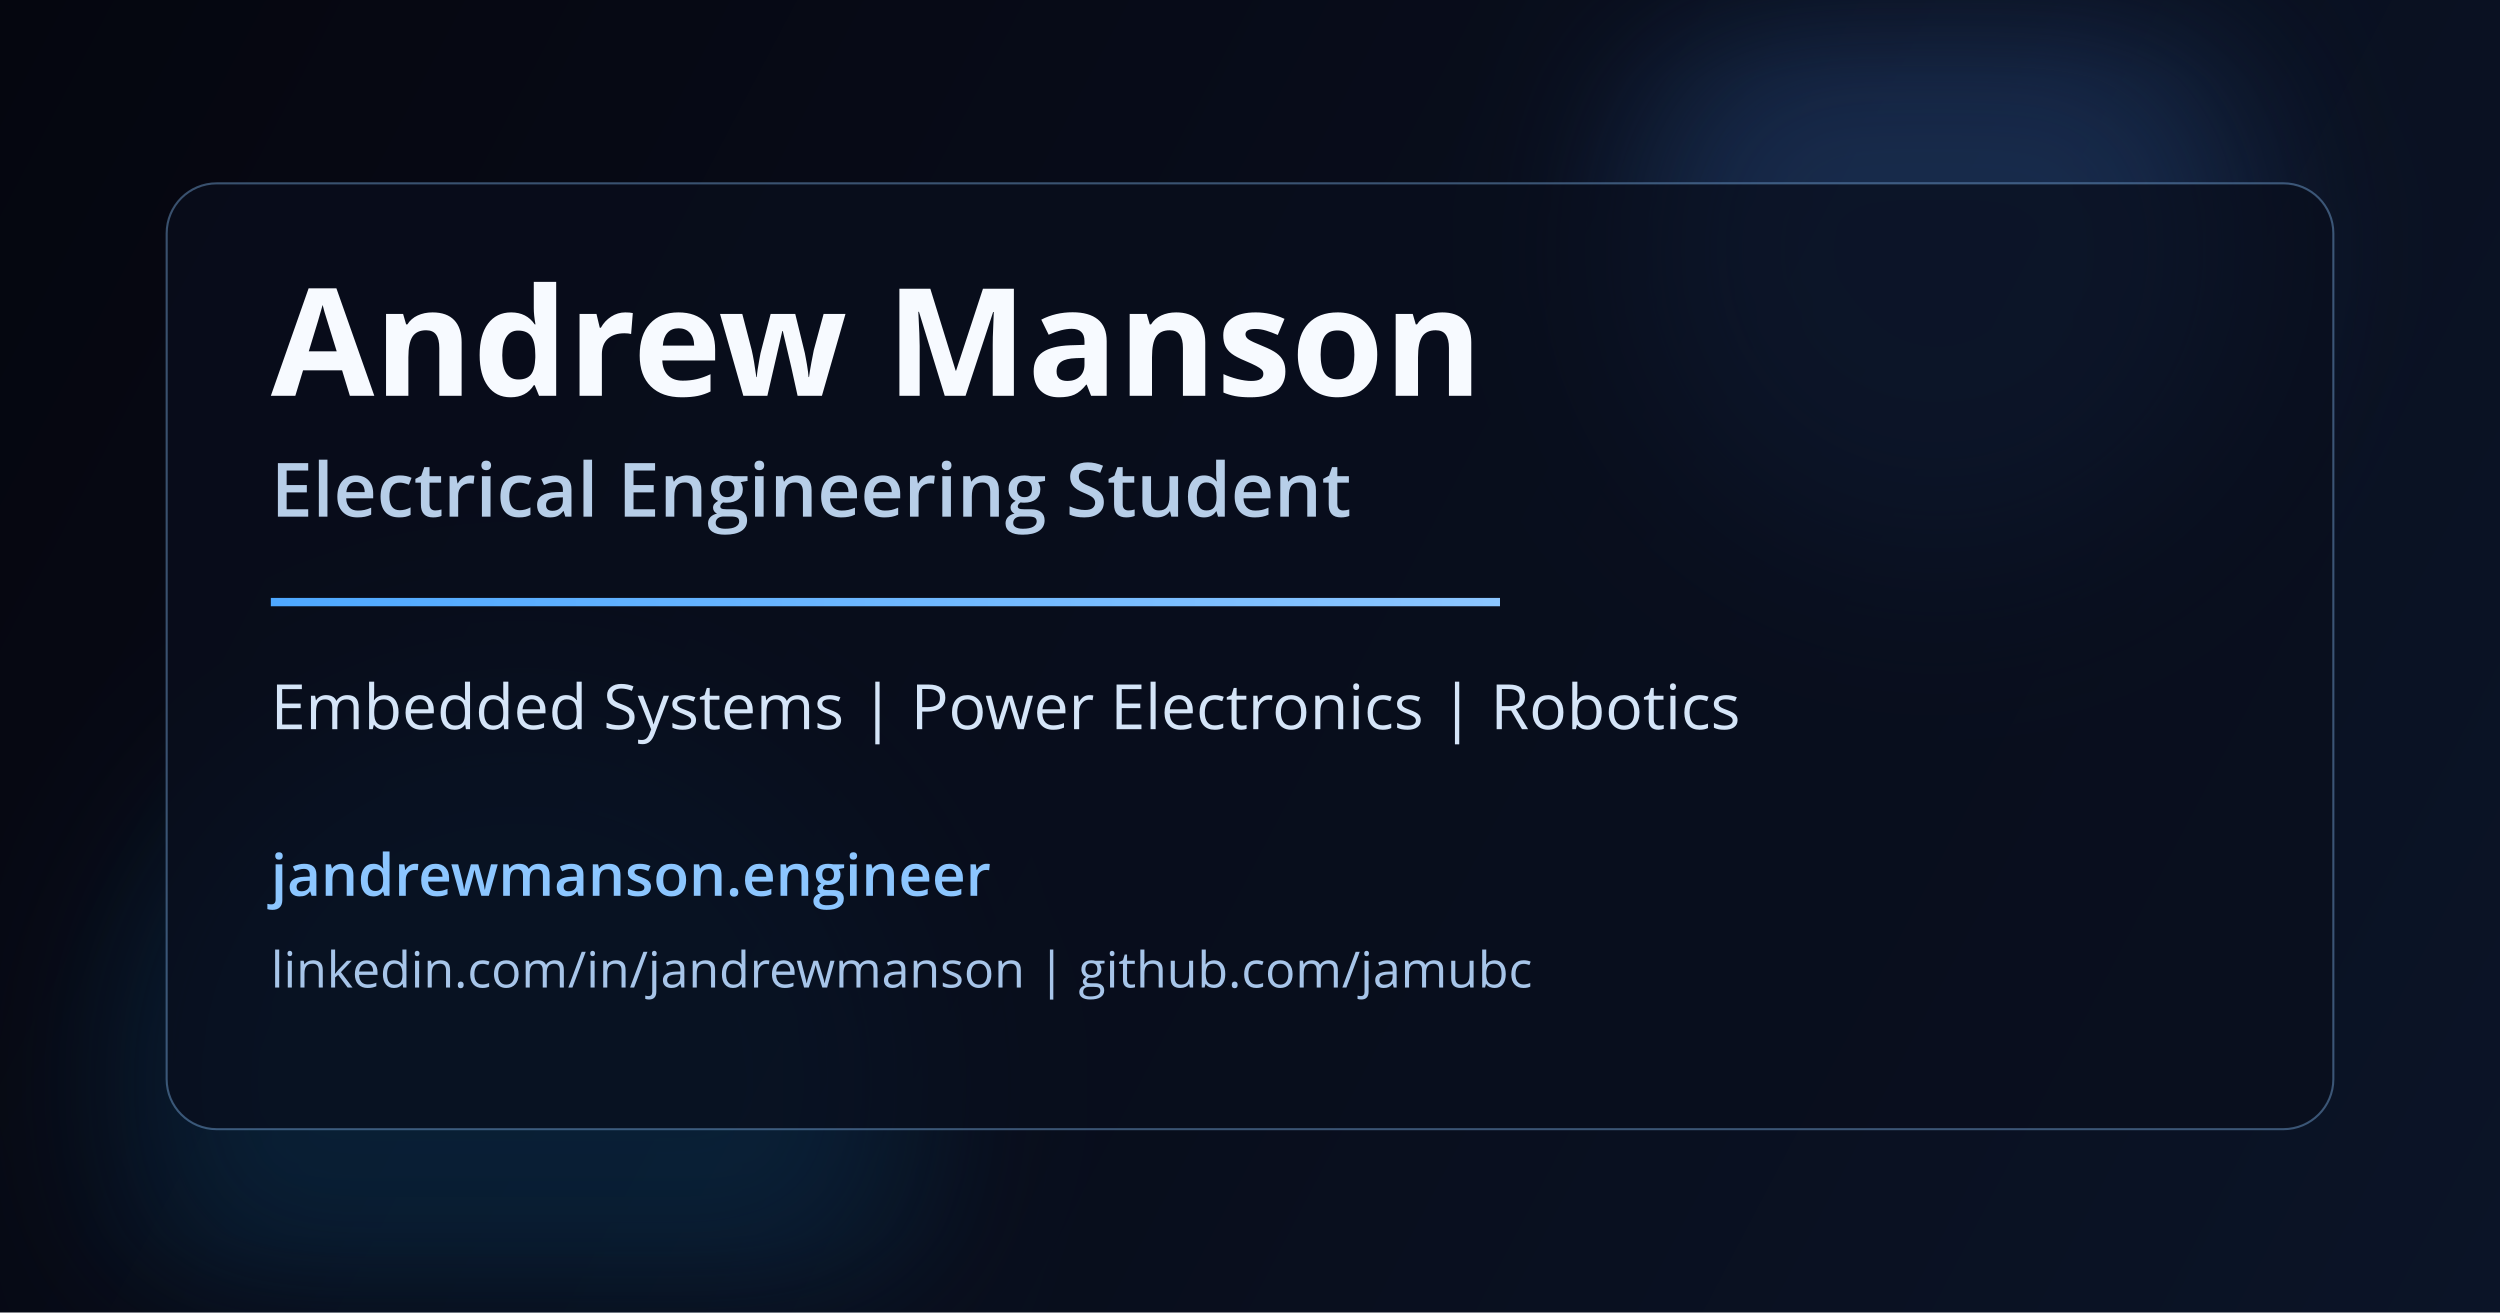
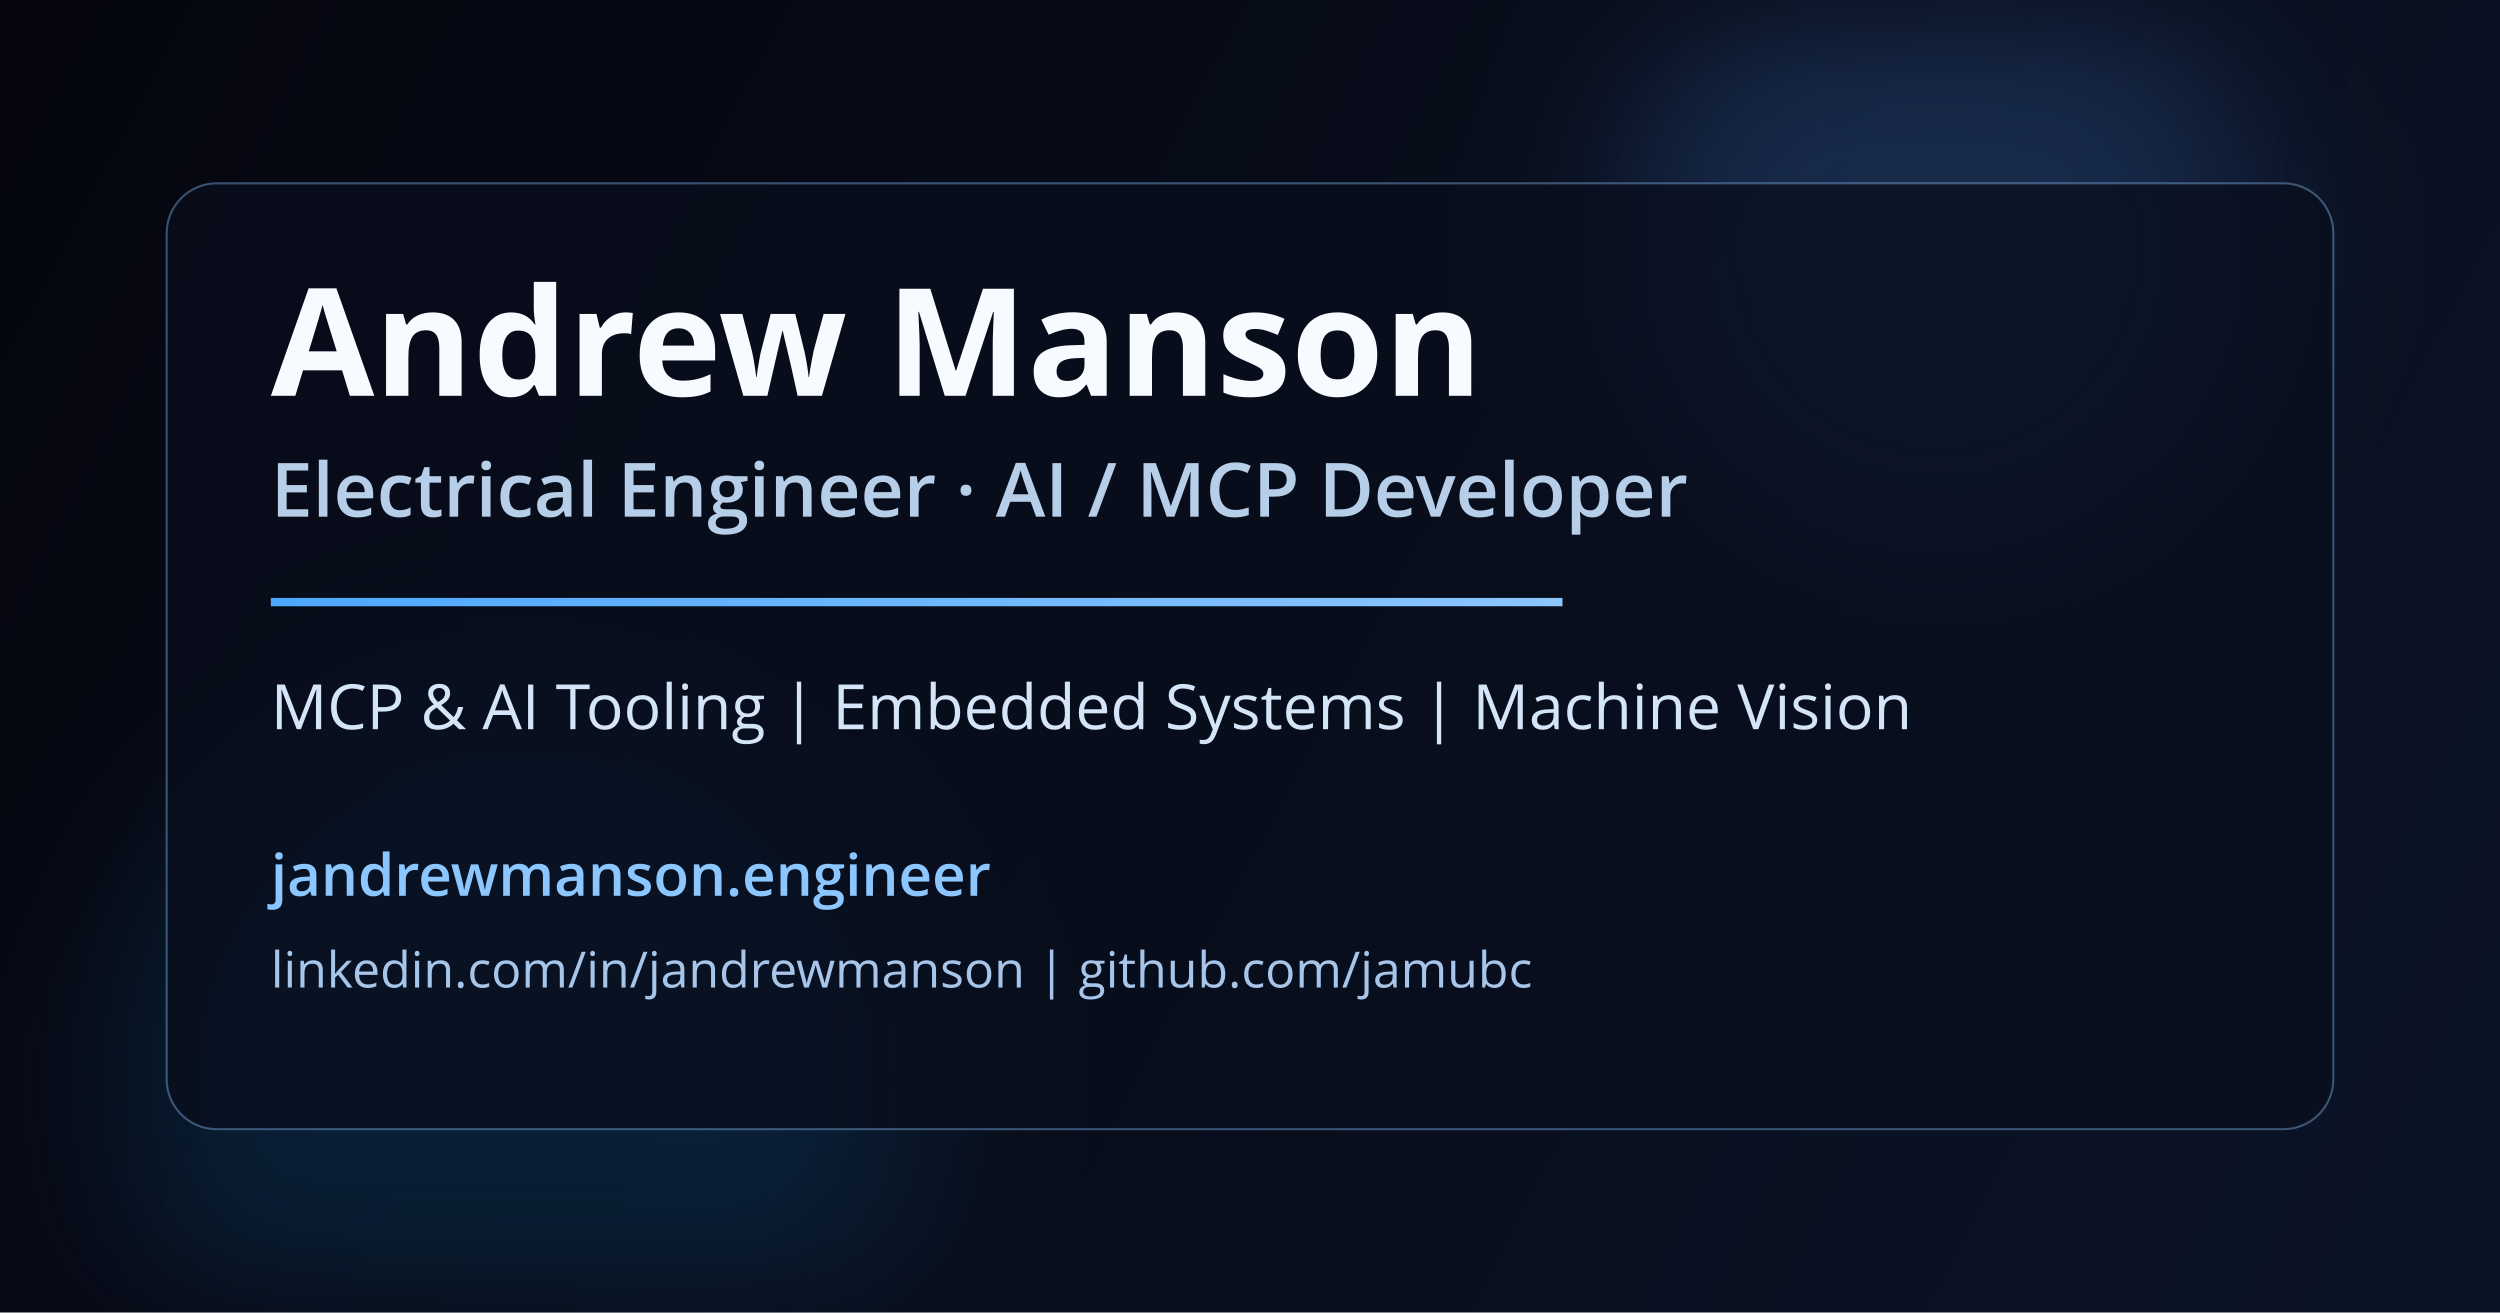
<svg xmlns="http://www.w3.org/2000/svg" width="1200" height="630" viewBox="0 0 1200 630" fill="none">
  <defs>
    <linearGradient id="bg" x1="0" y1="0" x2="1200" y2="630" gradientUnits="userSpaceOnUse">
      <stop offset="0" stop-color="#05060f" />
      <stop offset="1" stop-color="#0b1427" />
    </linearGradient>
    <linearGradient id="line" x1="0" y1="0" x2="1" y2="0">
      <stop offset="0" stop-color="#4EA8FF" />
      <stop offset="1" stop-color="#8CC6FF" />
    </linearGradient>
    <filter id="blur" x="0" y="0" width="1200" height="630" filterUnits="userSpaceOnUse" color-interpolation-filters="sRGB">
      <feGaussianBlur stdDeviation="40" />
    </filter>
  </defs>
  <rect width="1200" height="630" fill="url(#bg)" />
  <circle cx="930" cy="120" r="150" fill="#1d355d" filter="url(#blur)" opacity="0.7" />
  <circle cx="250" cy="520" r="190" fill="#0b2f4d" filter="url(#blur)" opacity="0.55" />
  <rect x="80" y="88" width="1040" height="454" rx="24" fill="rgba(8, 14, 28, 0.75)" stroke="rgba(140, 198, 255, 0.38)" />
  <text x="130" y="190" fill="#F7FAFF" font-family="Open Sans, Arial, sans-serif" font-size="72" font-weight="700">
    Andrew Manson
  </text>
  <text x="130" y="248" fill="#B7CEE8" font-family="Open Sans, Arial, sans-serif" font-size="36" font-weight="600">
-     Electrical Engineering Student
+     Electrical Engineer  ·  AI / MCP Developer
  </text>
-   <rect x="130" y="287" width="590" height="4" fill="url(#line)" />
+   <rect x="130" y="287" width="620" height="4" fill="url(#line)" />
  <text x="130" y="350" fill="#D5E5F8" font-family="Open Sans, Arial, sans-serif" font-size="30" font-weight="400">
-     Embedded Systems  |  Power Electronics  |  Robotics
+     MCP &amp; AI Tooling  |  Embedded Systems  |  Machine Vision
  </text>
  <text x="130" y="430" fill="#8CC6FF" font-family="Open Sans, Arial, sans-serif" font-size="28" font-weight="600">
    jandrewmanson.engineer
  </text>
  <text x="130" y="474" fill="#A7C5E9" font-family="Open Sans, Arial, sans-serif" font-size="24" font-weight="400">
    linkedin.com/in/jandrewmanson   |   github.com/jamubc
  </text>
</svg>
